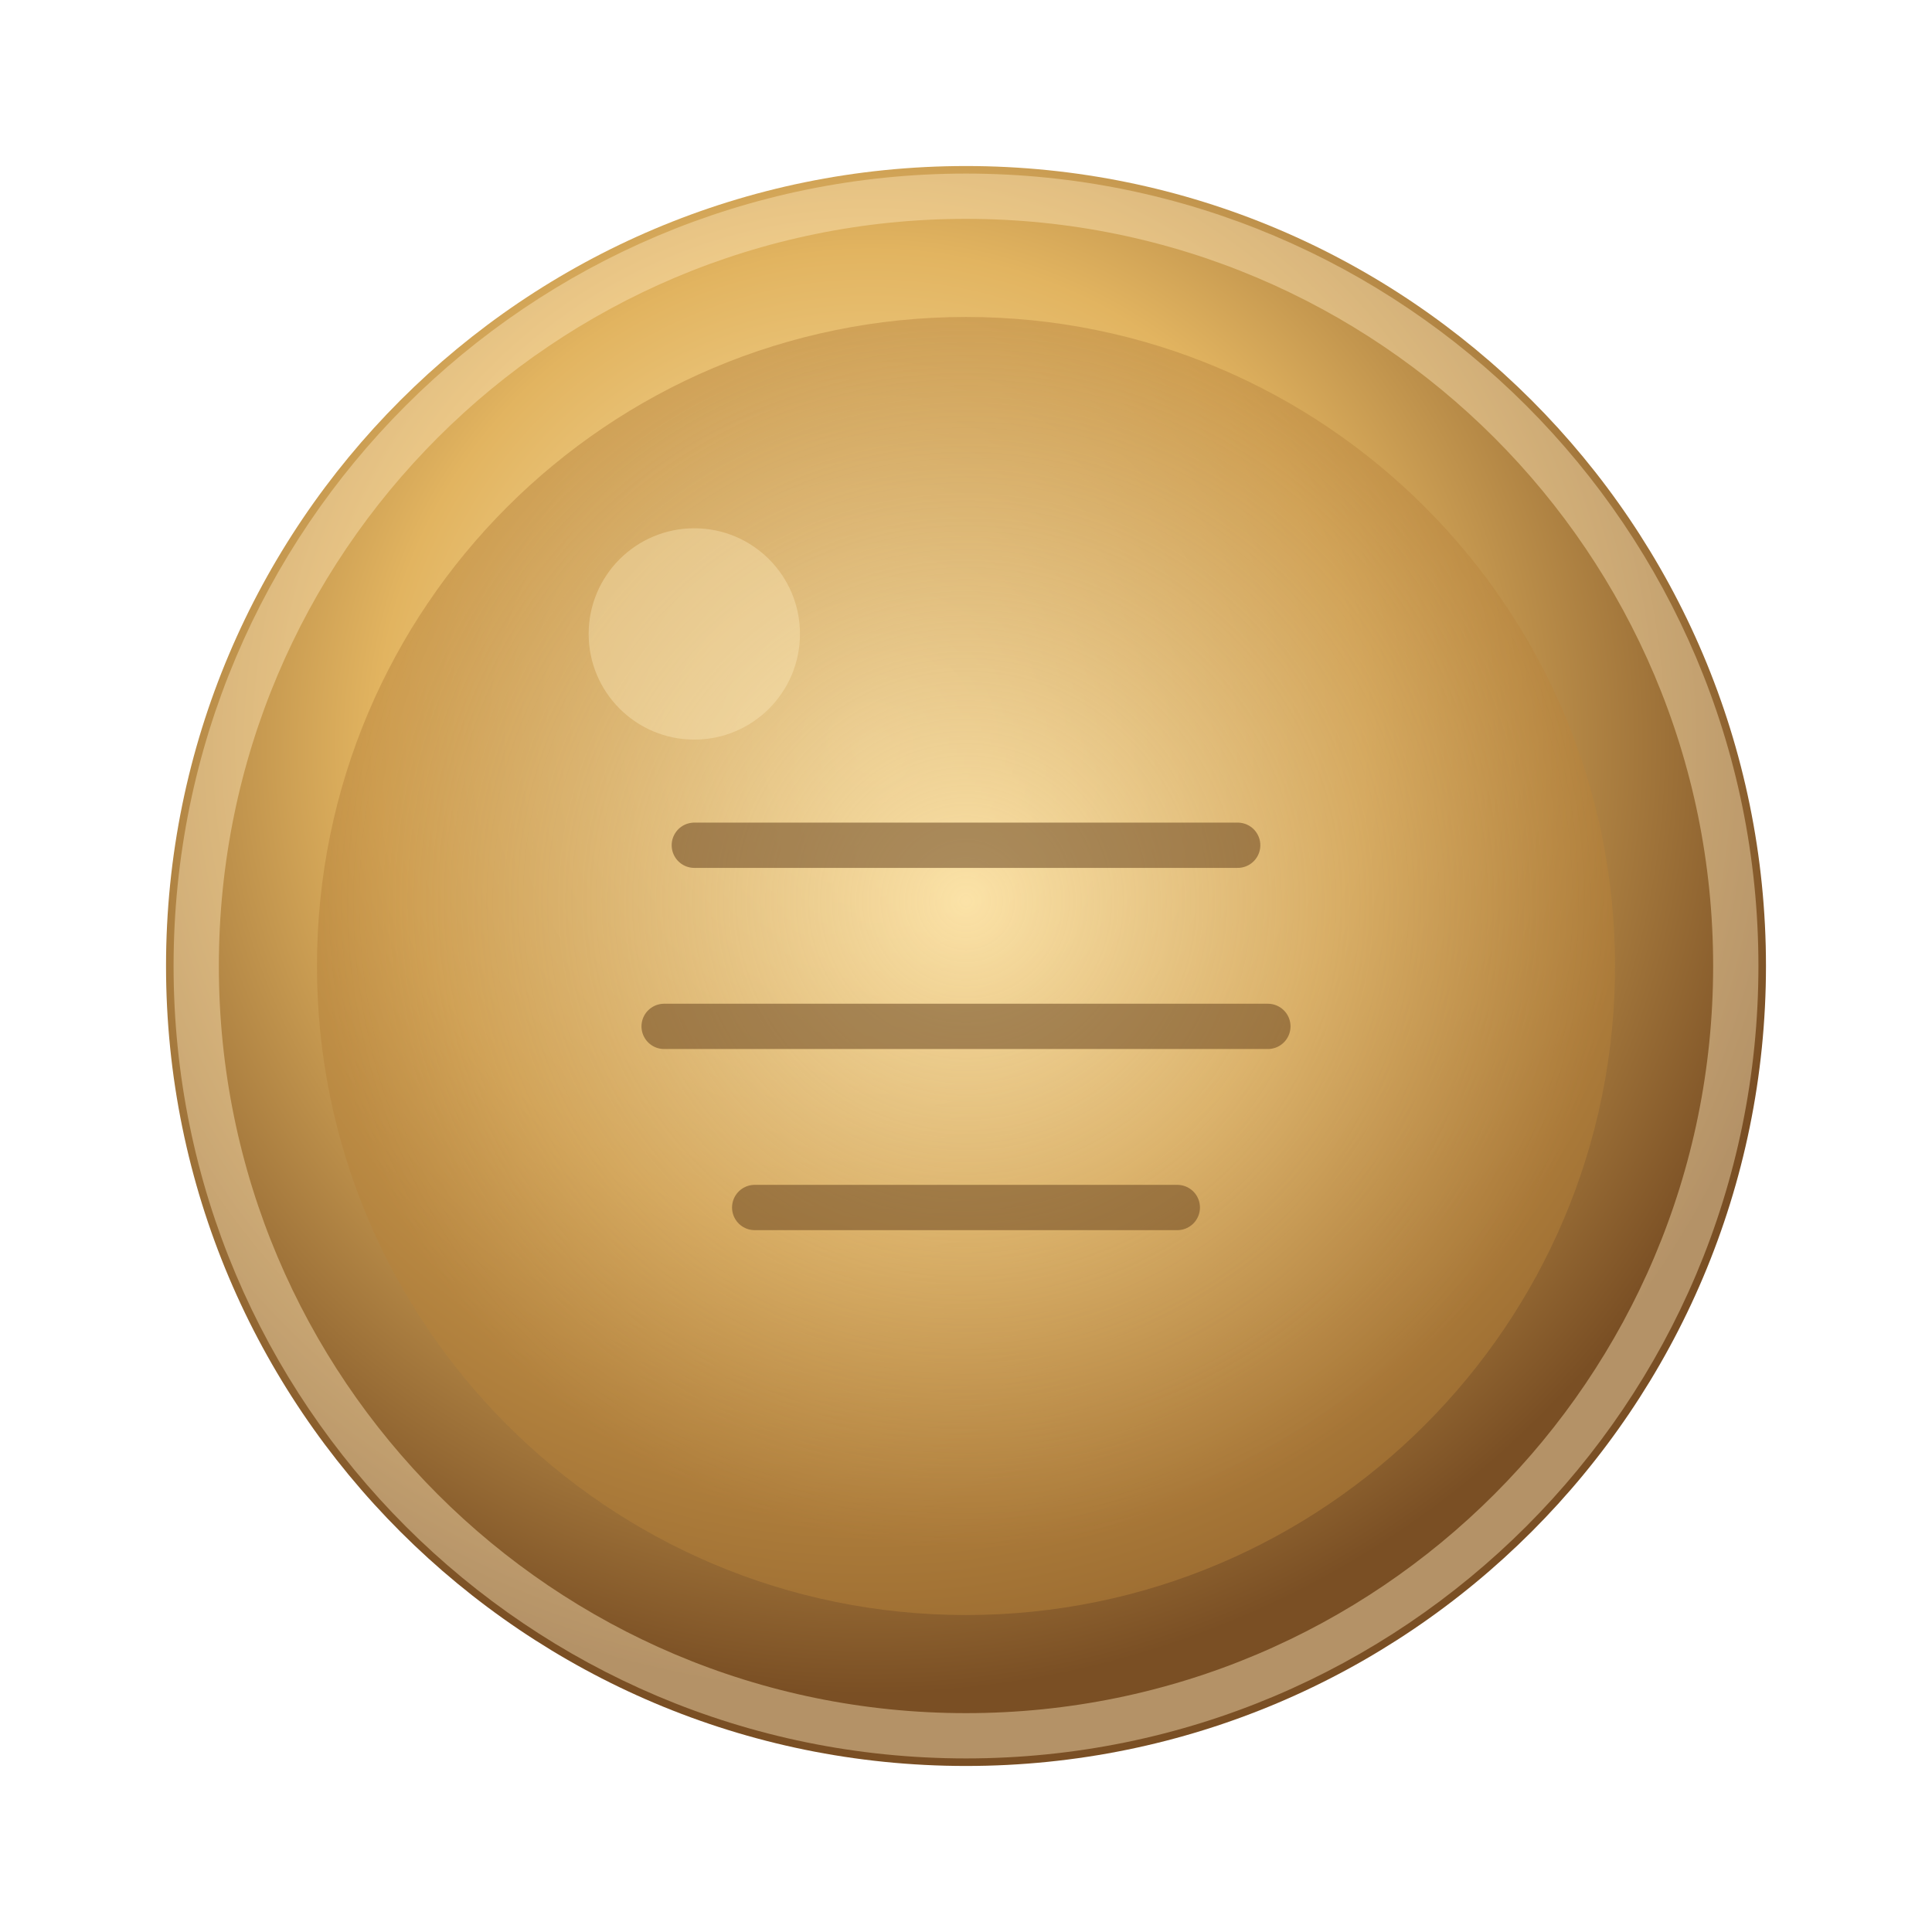
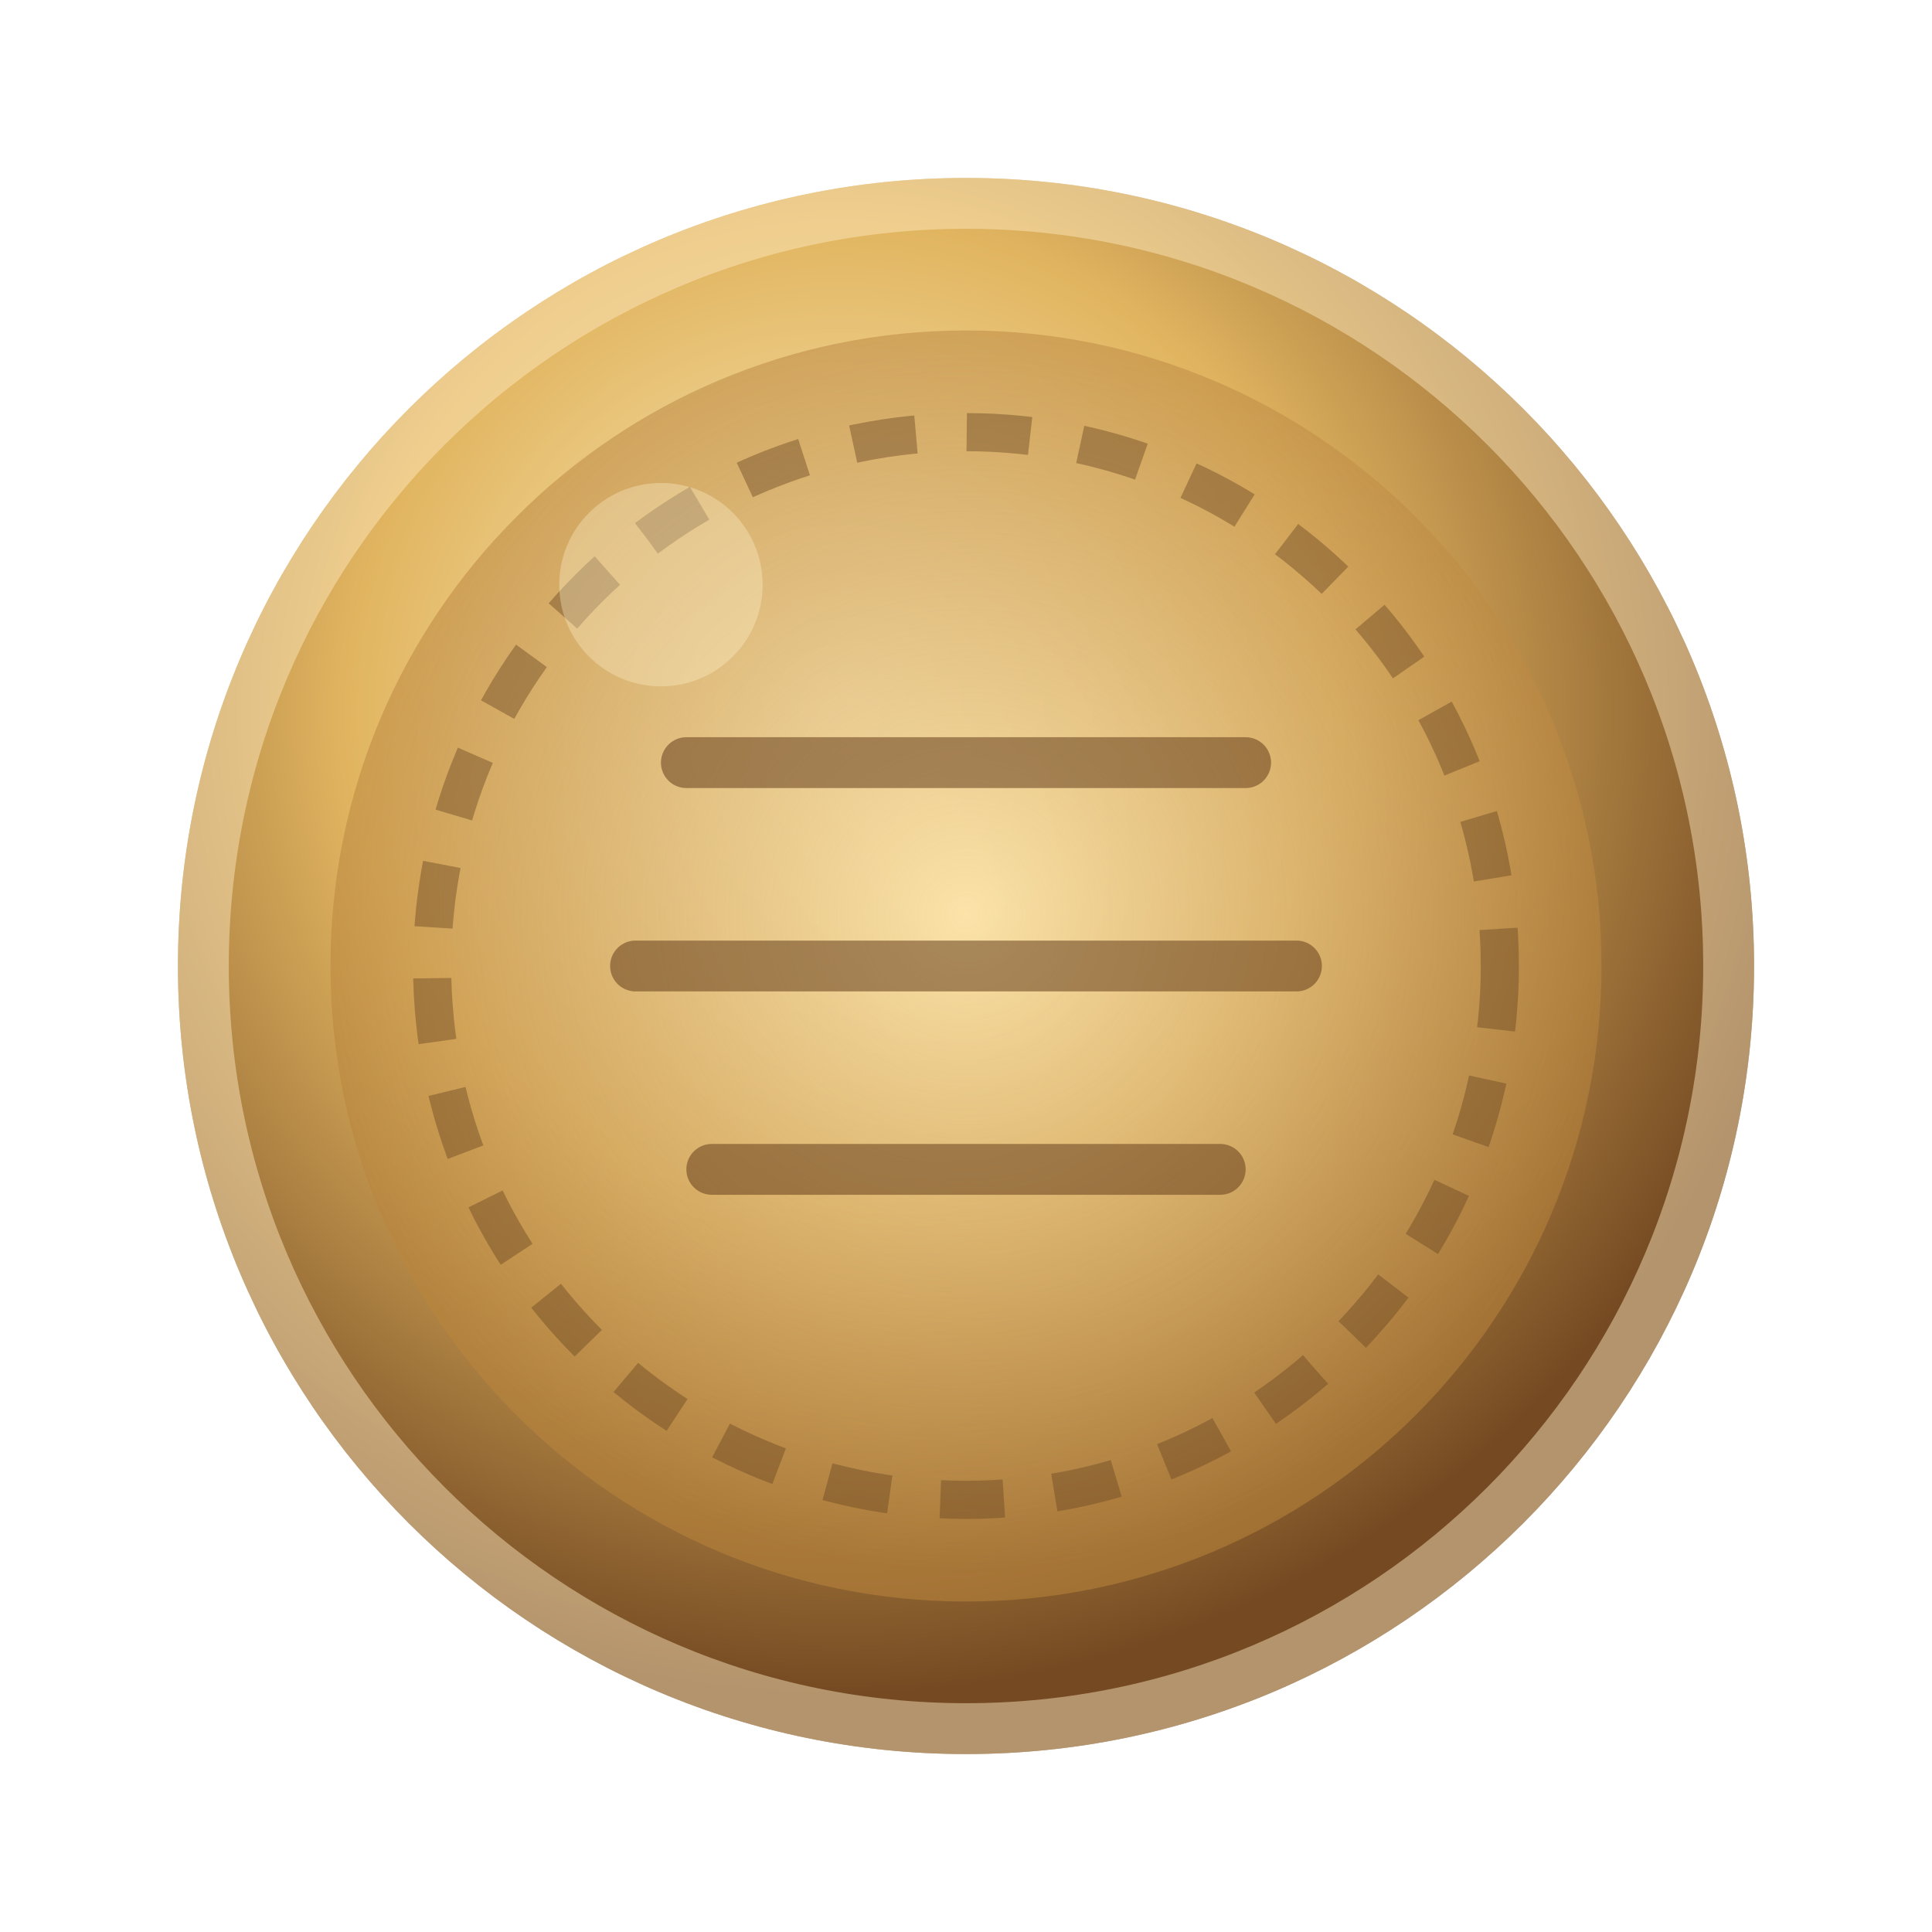
- <svg xmlns="http://www.w3.org/2000/svg" width="128" height="128" viewBox="0 0 128 128">
+ <svg xmlns="http://www.w3.org/2000/svg" width="152" height="152" viewBox="0 0 152 152">
  <defs>
-     <radialGradient id="coinMain" cx="44%" cy="36%" r="60%">
-       <stop stop-color="#FFF0BF" />
-       <stop offset="0.52" stop-color="#E2B460" />
-       <stop offset="1" stop-color="#7A4F24" />
+     <radialGradient id="coinBase" cx="42%" cy="34%" r="62%">
+       <stop stop-color="#FFF2C8" />
+       <stop offset="0.5" stop-color="#E1B560" />
+       <stop offset="1" stop-color="#754A22" />
    </radialGradient>
-     <radialGradient id="coinInner" cx="50%" cy="45%" r="50%">
-       <stop stop-color="#FCE3A8" stop-opacity="0.92" />
-       <stop offset="1" stop-color="#B68139" stop-opacity="0.5" />
+     <radialGradient id="coinInner" cx="50%" cy="46%" r="52%">
+       <stop stop-color="#FCE4AA" stop-opacity="0.92" />
+       <stop offset="1" stop-color="#B9843C" stop-opacity="0.55" />
    </radialGradient>
  </defs>
-   <circle cx="64" cy="64" r="53" fill="url(#coinMain)" />
-   <circle cx="64" cy="64" r="43" fill="url(#coinInner)" />
-   <circle cx="64" cy="64" r="51" fill="none" stroke="#FFE9BE" stroke-opacity="0.44" stroke-width="3" />
-   <path d="M46 56h36M44 68h40M50 80h28" stroke="#6C4722" stroke-opacity="0.55" stroke-width="3" stroke-linecap="round" />
-   <circle cx="46" cy="42" r="7" fill="#FFF0C2" fill-opacity="0.36" />
+   <circle cx="76" cy="76" r="62" fill="url(#coinBase)" />
+   <circle cx="76" cy="76" r="50" fill="url(#coinInner)" />
+   <circle cx="76" cy="76" r="60" fill="none" stroke="#FFEBC4" stroke-opacity="0.46" stroke-width="4" />
+   <circle cx="76" cy="76" r="42" fill="none" stroke="#6C4723" stroke-opacity="0.44" stroke-width="3" stroke-dasharray="5 4" />
+   <path d="M54 60h44M50 76h52M56 92h40" stroke="#6A4320" stroke-opacity="0.56" stroke-width="4" stroke-linecap="round" />
+   <circle cx="52" cy="46" r="8" fill="#FFF4D0" fill-opacity="0.34" />
</svg>
